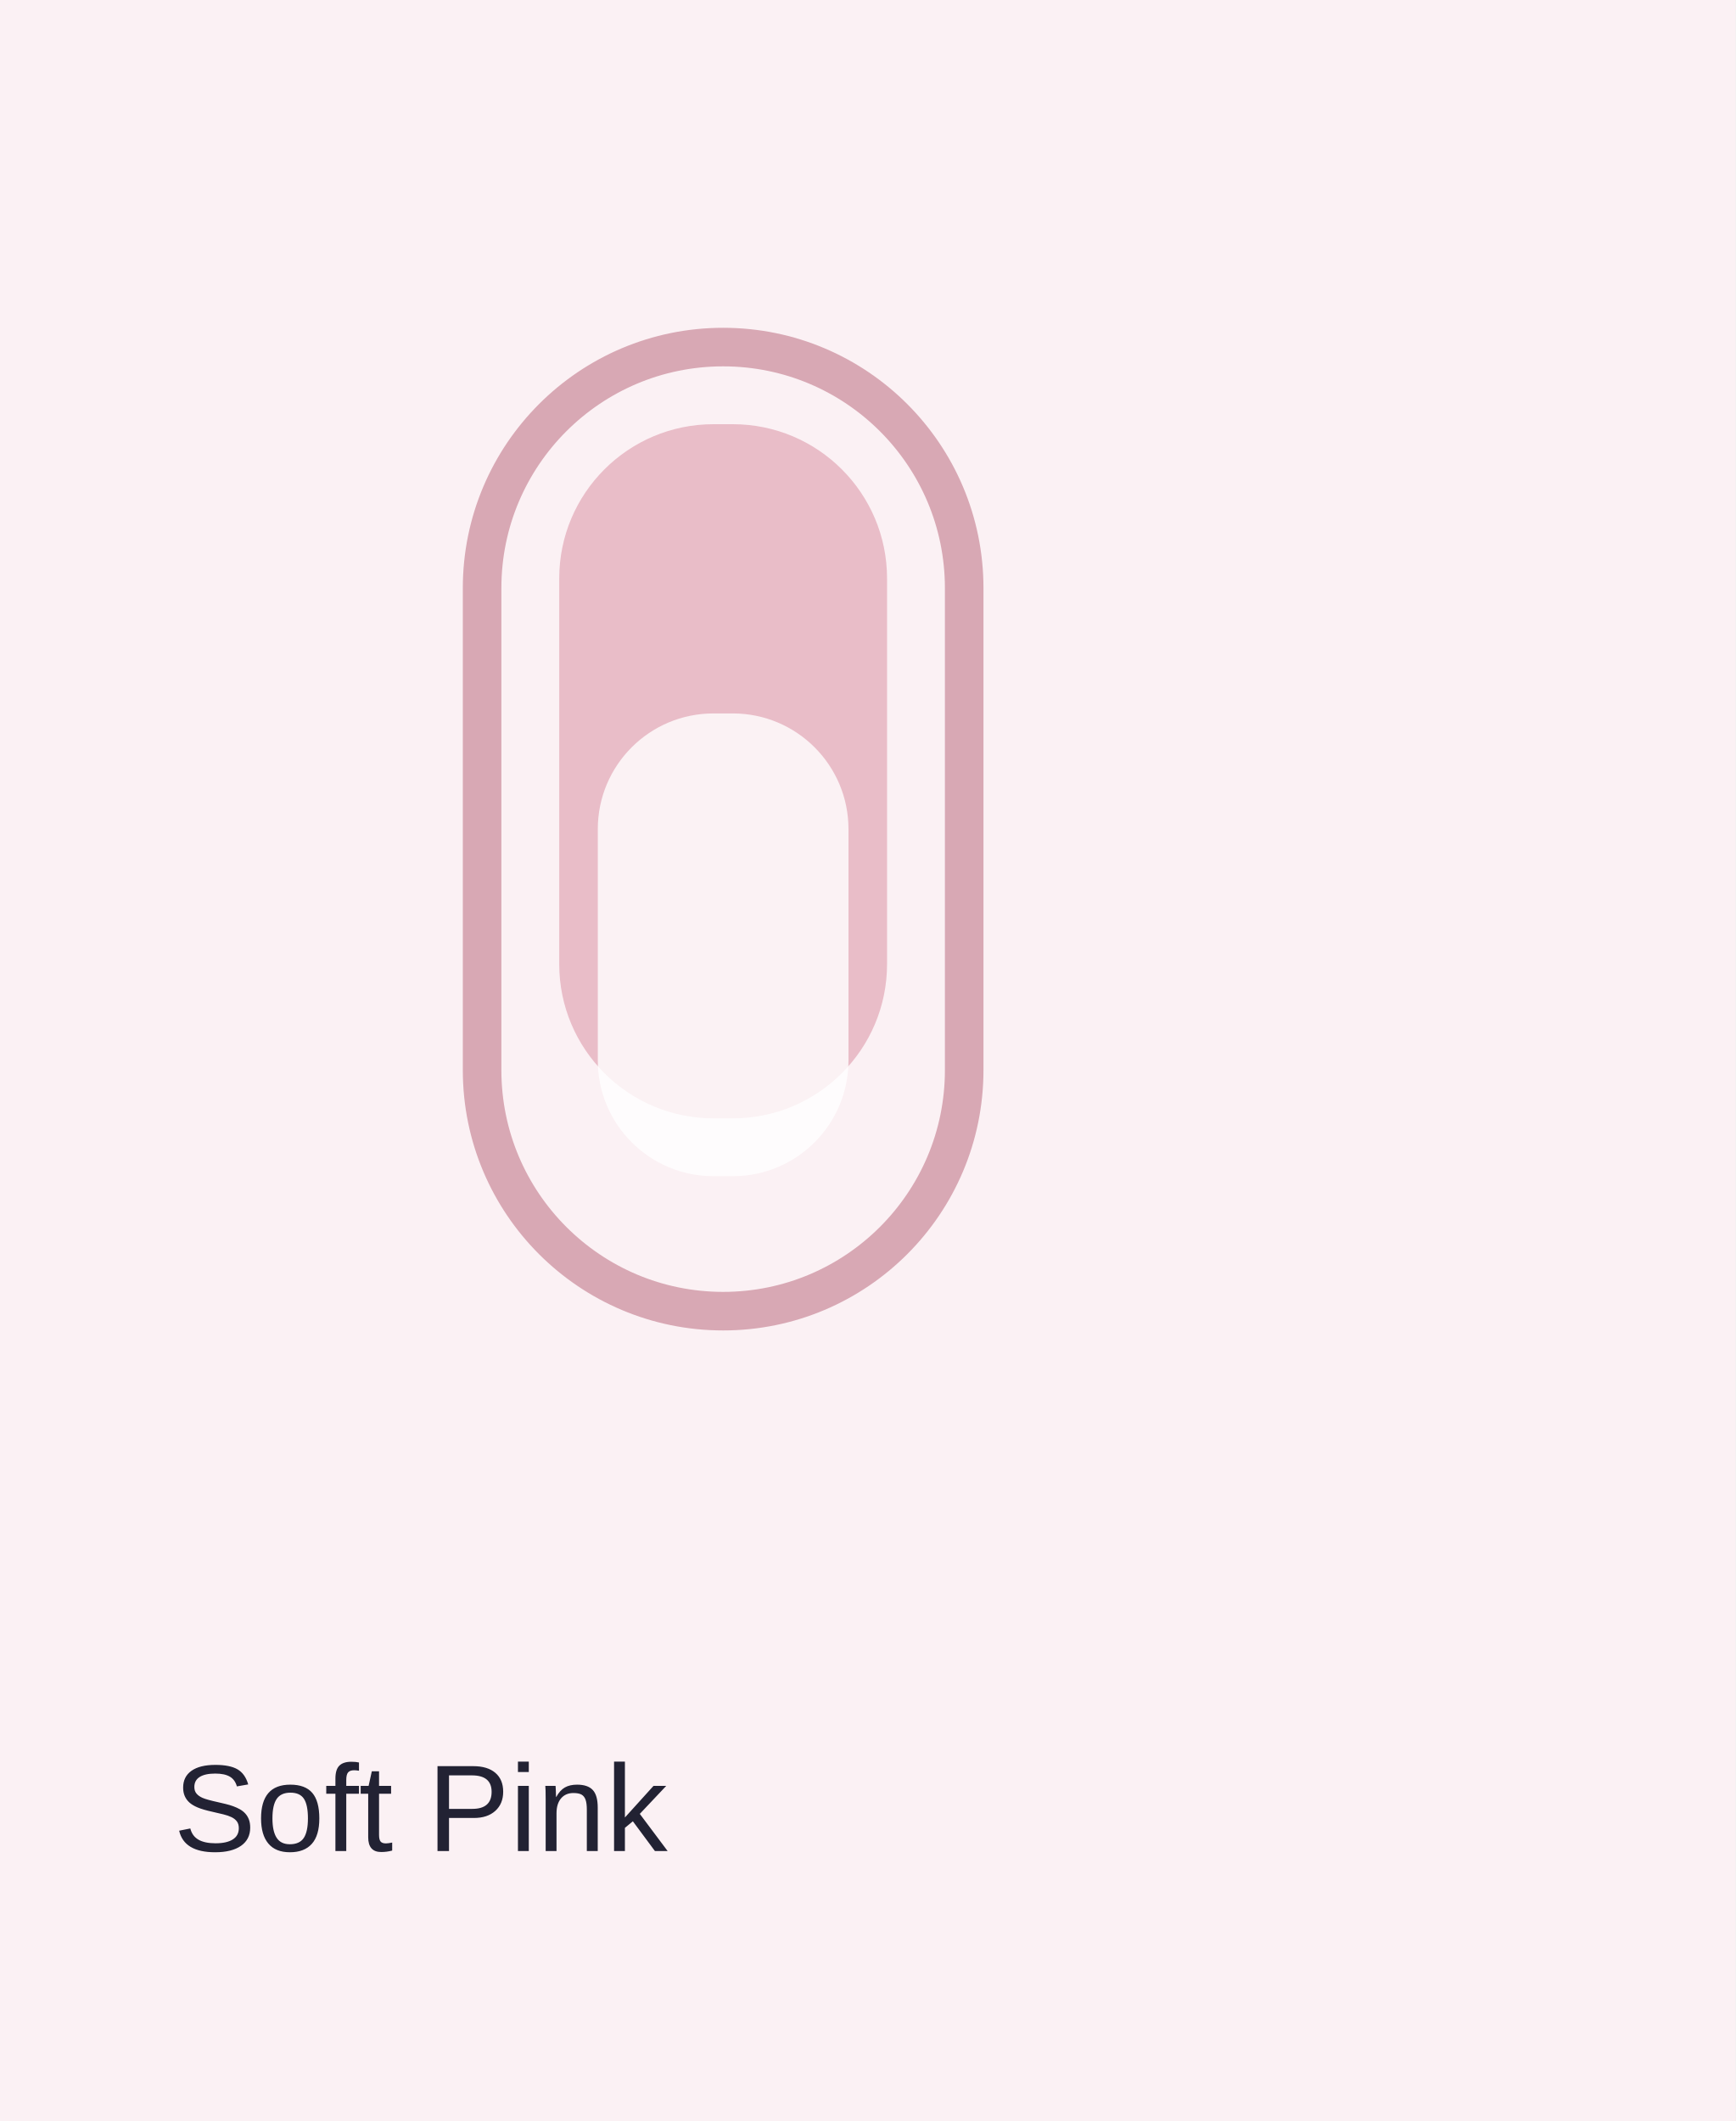
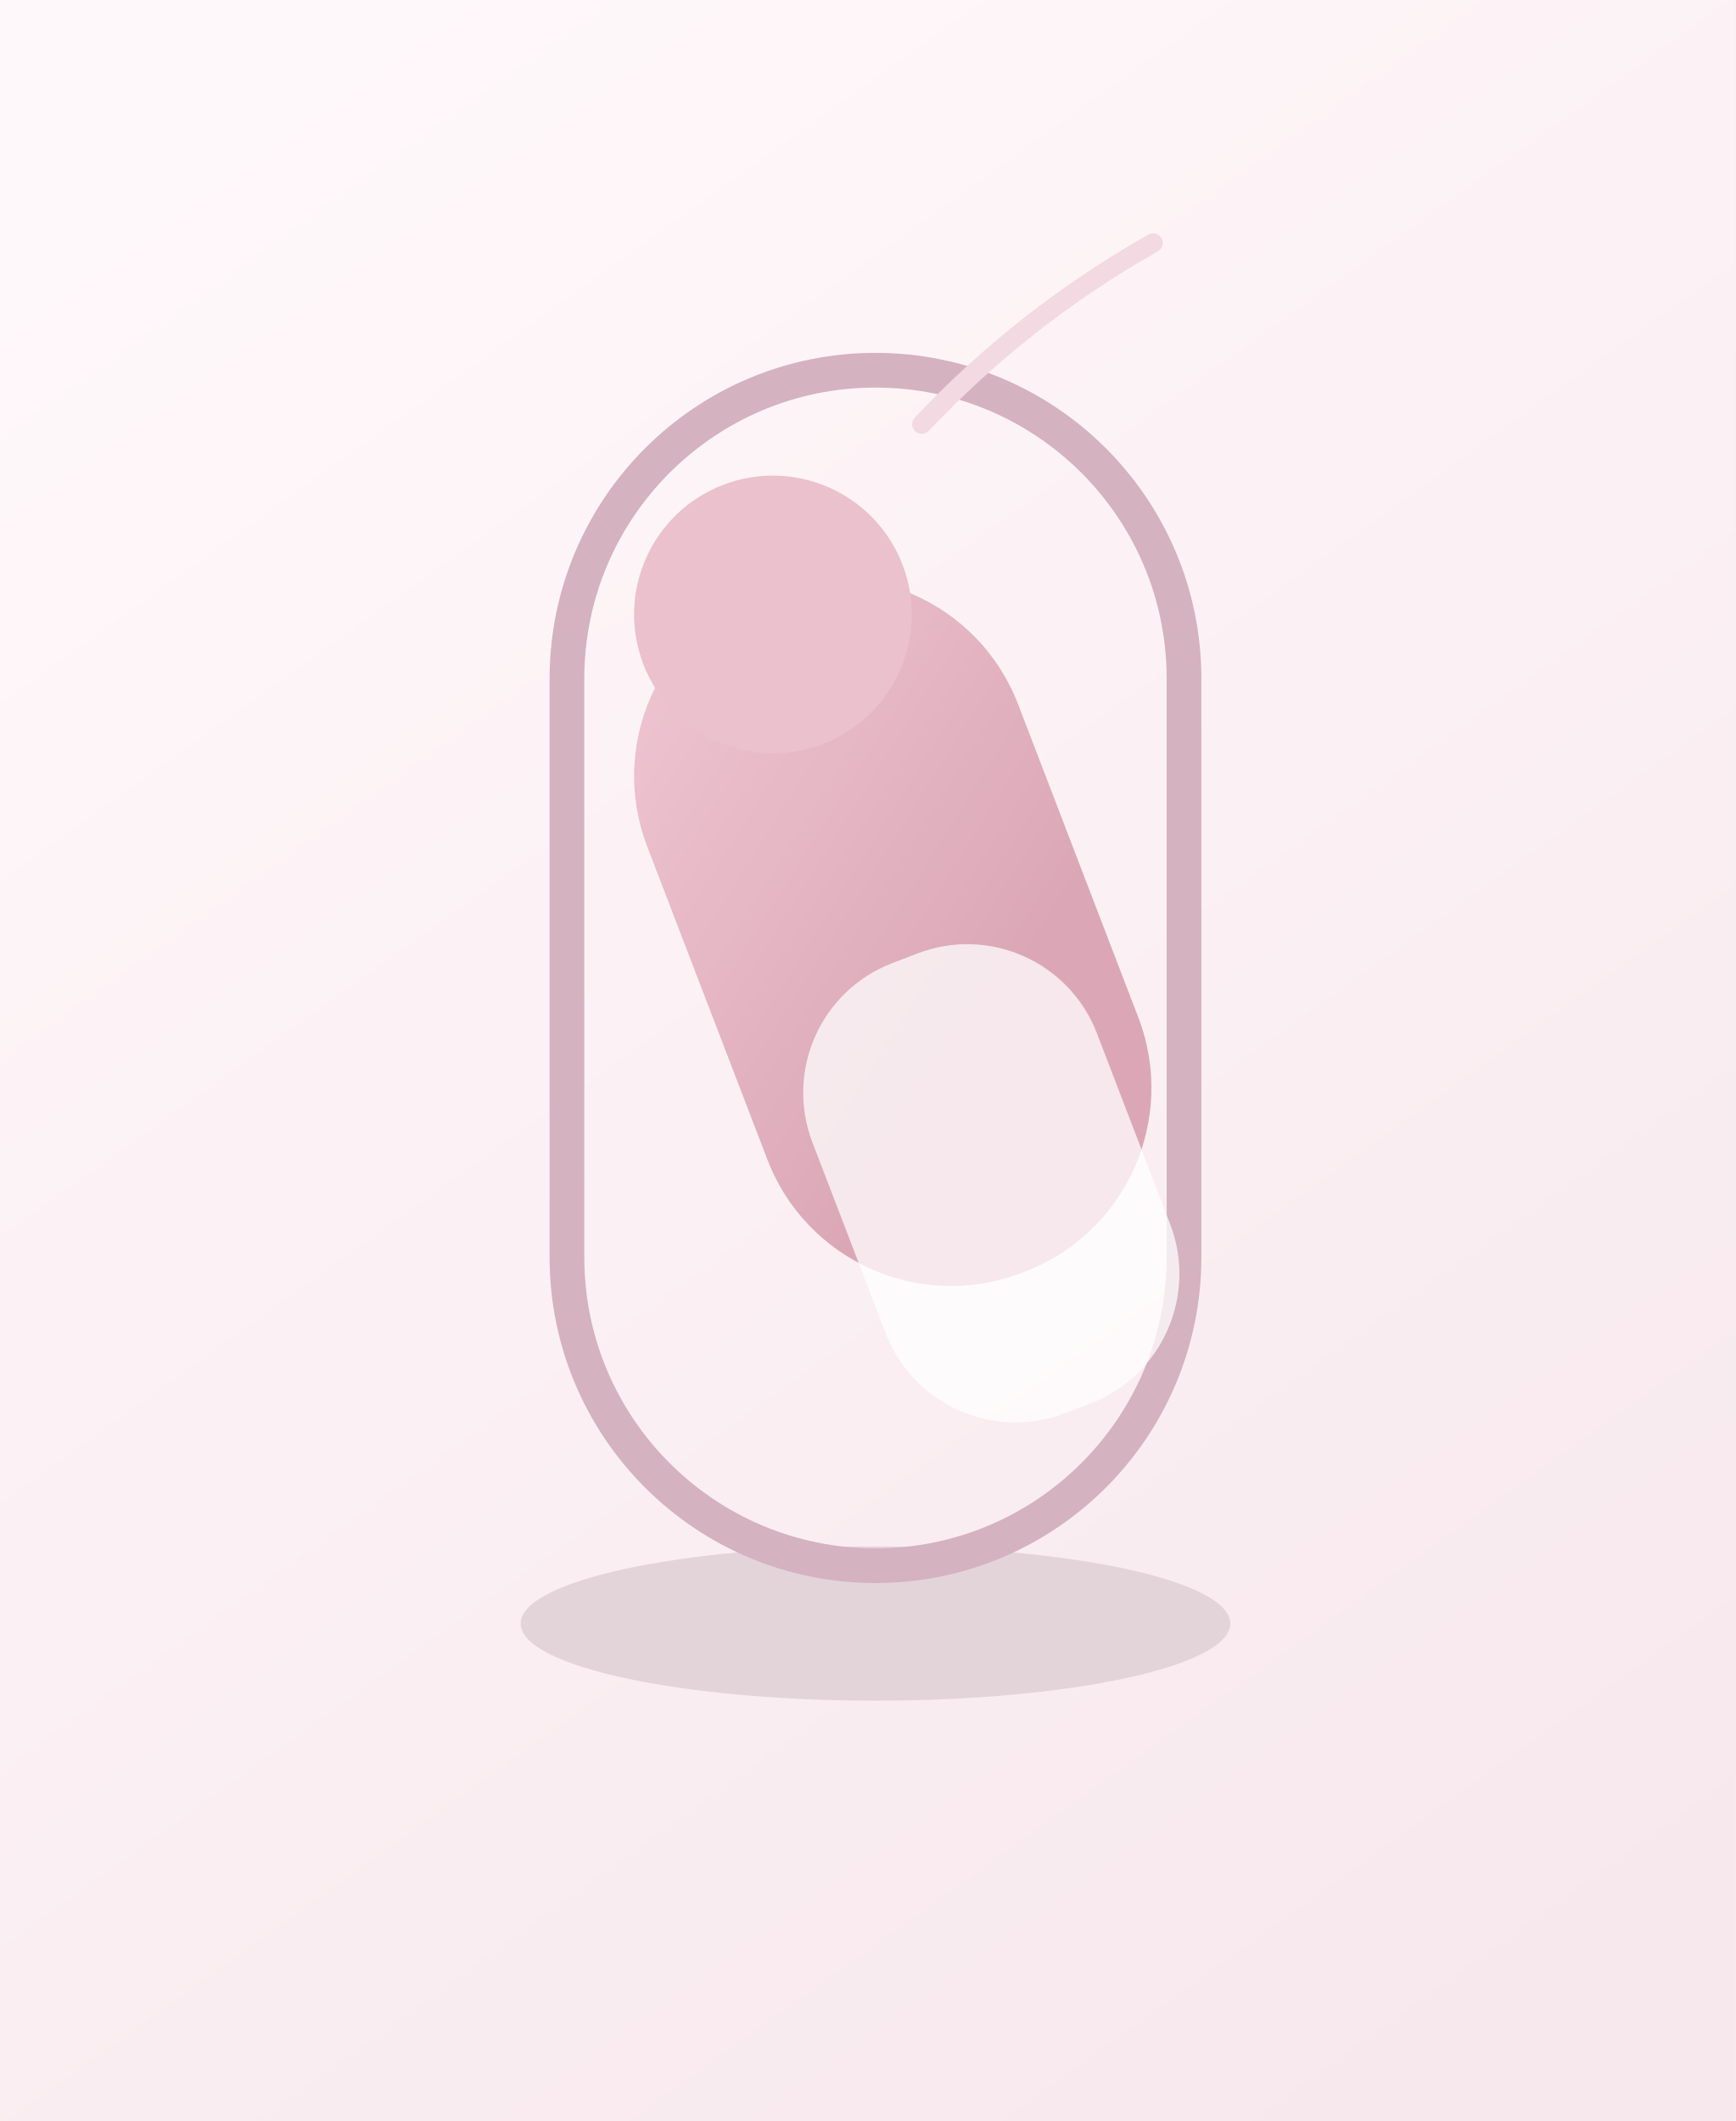
- <svg xmlns="http://www.w3.org/2000/svg" viewBox="0 0 900 1100">
-   <rect width="900" height="1100" fill="#fbf1f4" />
-   <rect x="290" y="220" width="170" height="360" rx="80" fill="#e9bdc8" />
-   <rect x="310" y="370" width="130" height="240" rx="60" fill="#fff" opacity=".8" />
-   <rect x="250" y="180" width="250" height="500" rx="125" fill="none" stroke="#d8a8b4" stroke-width="20" />
-   <text x="90" y="960" font-size="64" fill="#223" font-family="Arial">Soft Pink</text>
+ <svg xmlns="http://www.w3.org/2000/svg" viewBox="0 0 900 1100" fill="none">
+   <defs>
+     <linearGradient id="b" x1="90" y1="70" x2="788" y2="1046" gradientUnits="userSpaceOnUse">
+       <stop stop-color="#fff8fa" />
+       <stop offset="1" stop-color="#f7e8ed" />
+     </linearGradient>
+     <linearGradient id="c" x1="340" y1="280" x2="520" y2="520" gradientUnits="userSpaceOnUse">
+       <stop stop-color="#f2c9d6" />
+       <stop offset="1" stop-color="#dba7b6" />
+     </linearGradient>
+   </defs>
+   <rect width="900" height="1100" fill="url(#b)" />
+   <ellipse cx="454" cy="842" rx="184" ry="40" fill="#e3d4da" />
+   <rect x="294" y="192" width="320" height="620" rx="160" stroke="#d5b2bf" stroke-width="18" />
+   <g transform="rotate(-21 454 460)">
+     <rect x="351" y="296" width="206" height="378" rx="102" fill="url(#c)" />
+     <circle cx="455" cy="309" r="72" fill="#ebc1ce" />
+     <rect x="376" y="500" width="158" height="250" rx="72" fill="#fff" fill-opacity=".74" />
+   </g>
+   <path d="M478 220C512 184 552 152 598 126" stroke="#f3d9e1" stroke-width="10" stroke-linecap="round" />
</svg>
